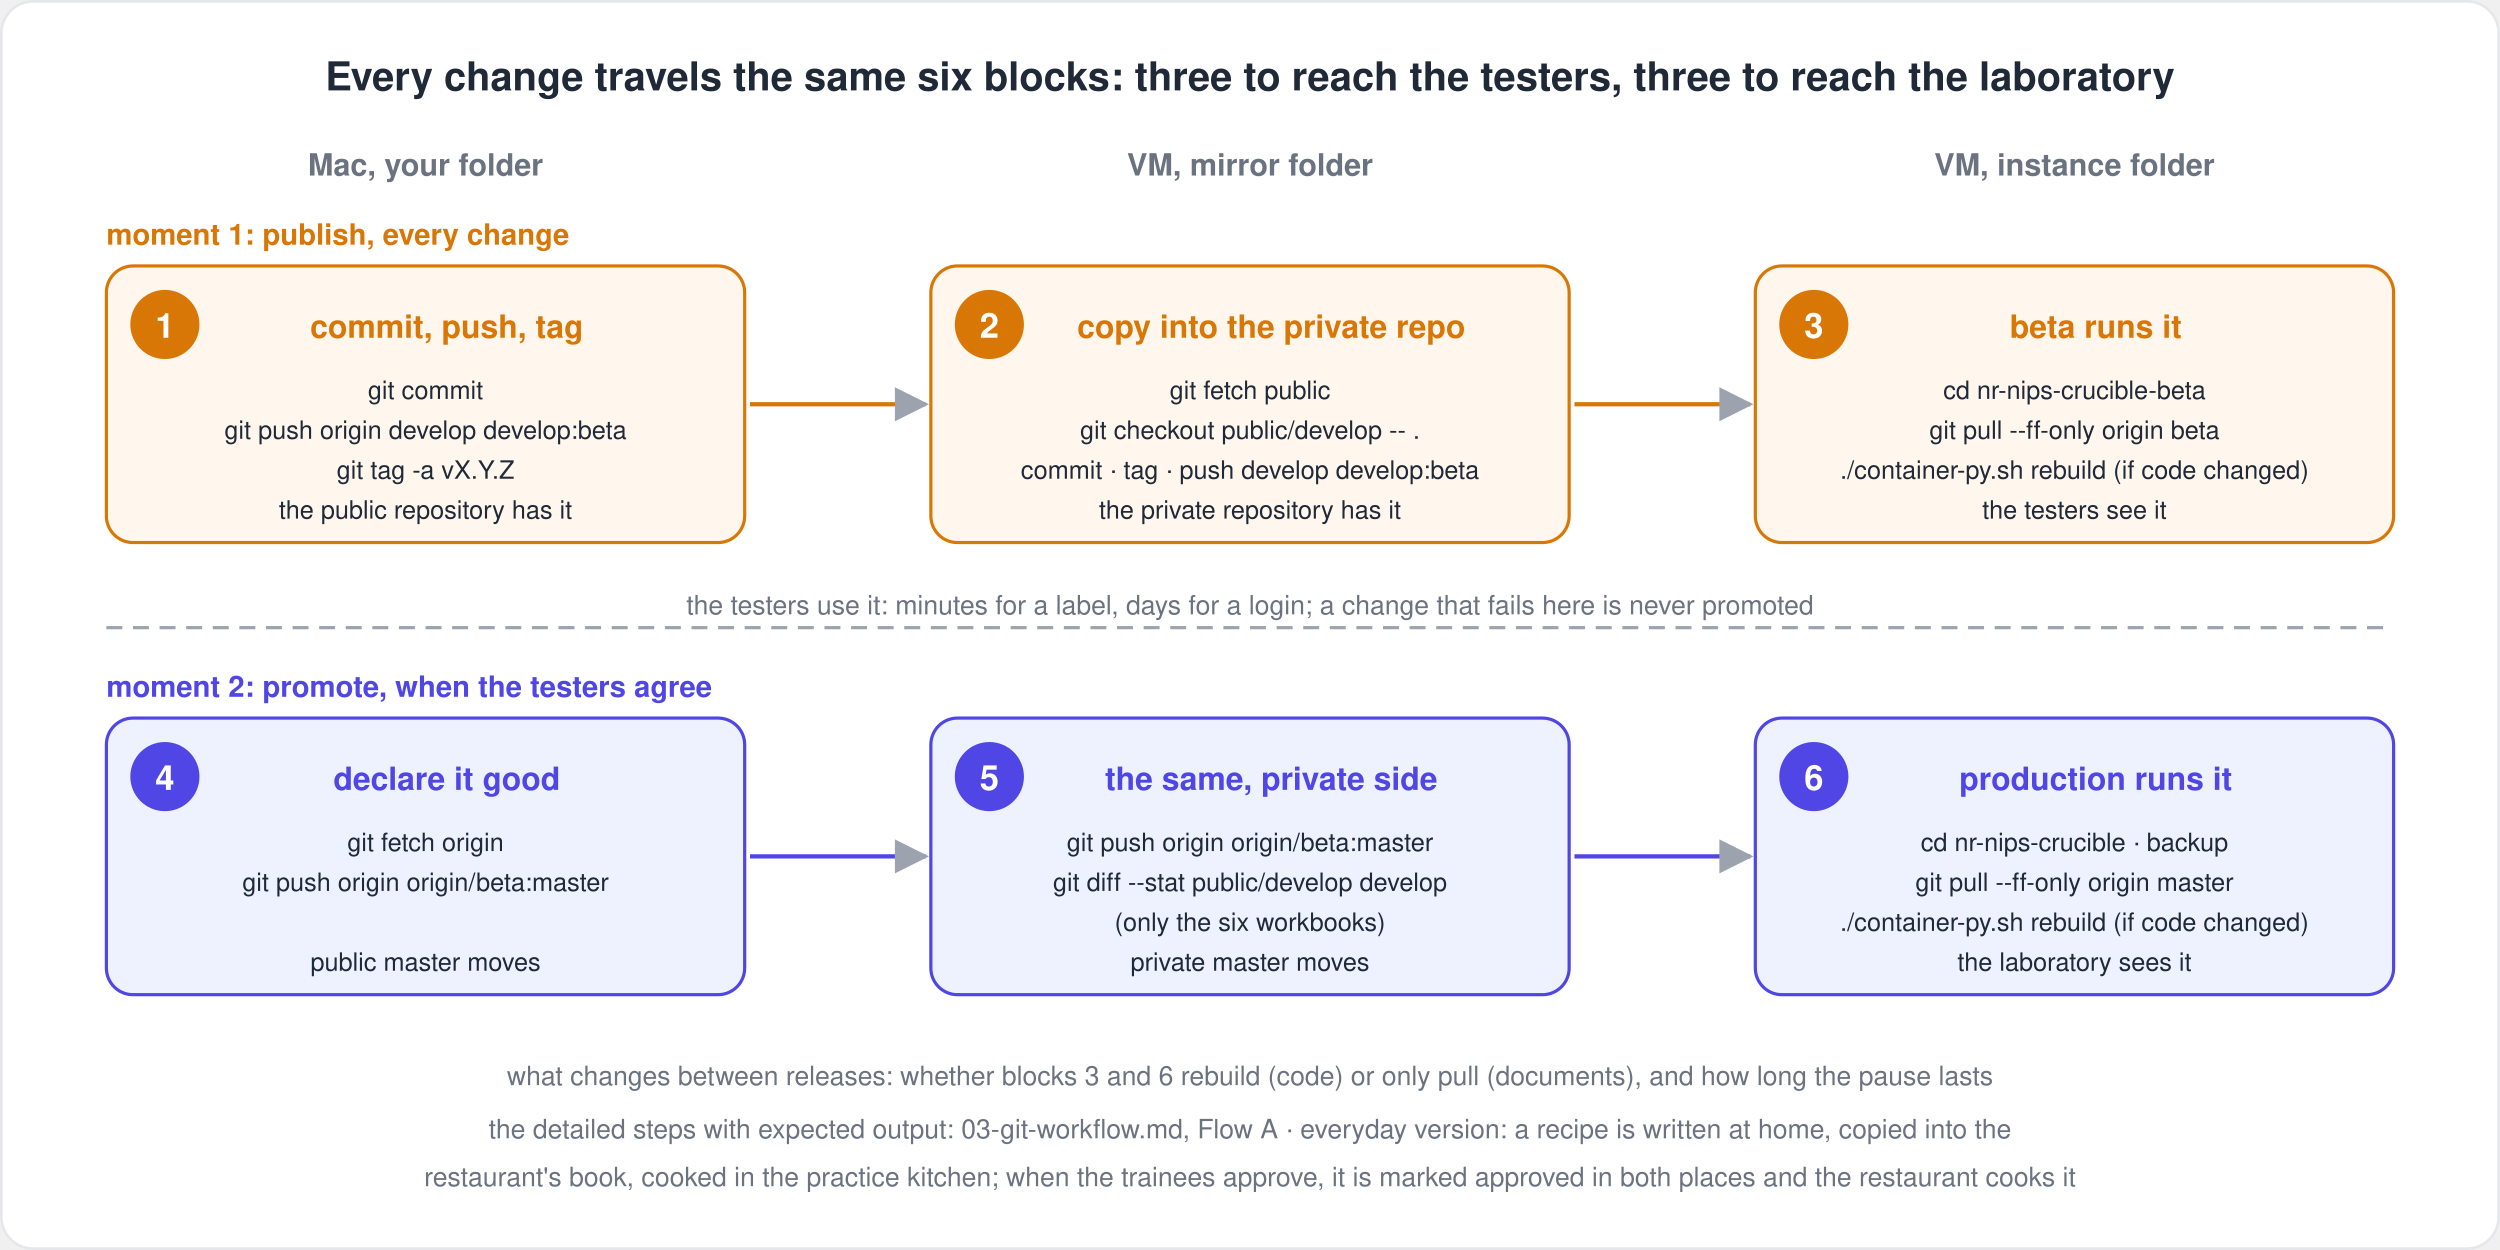
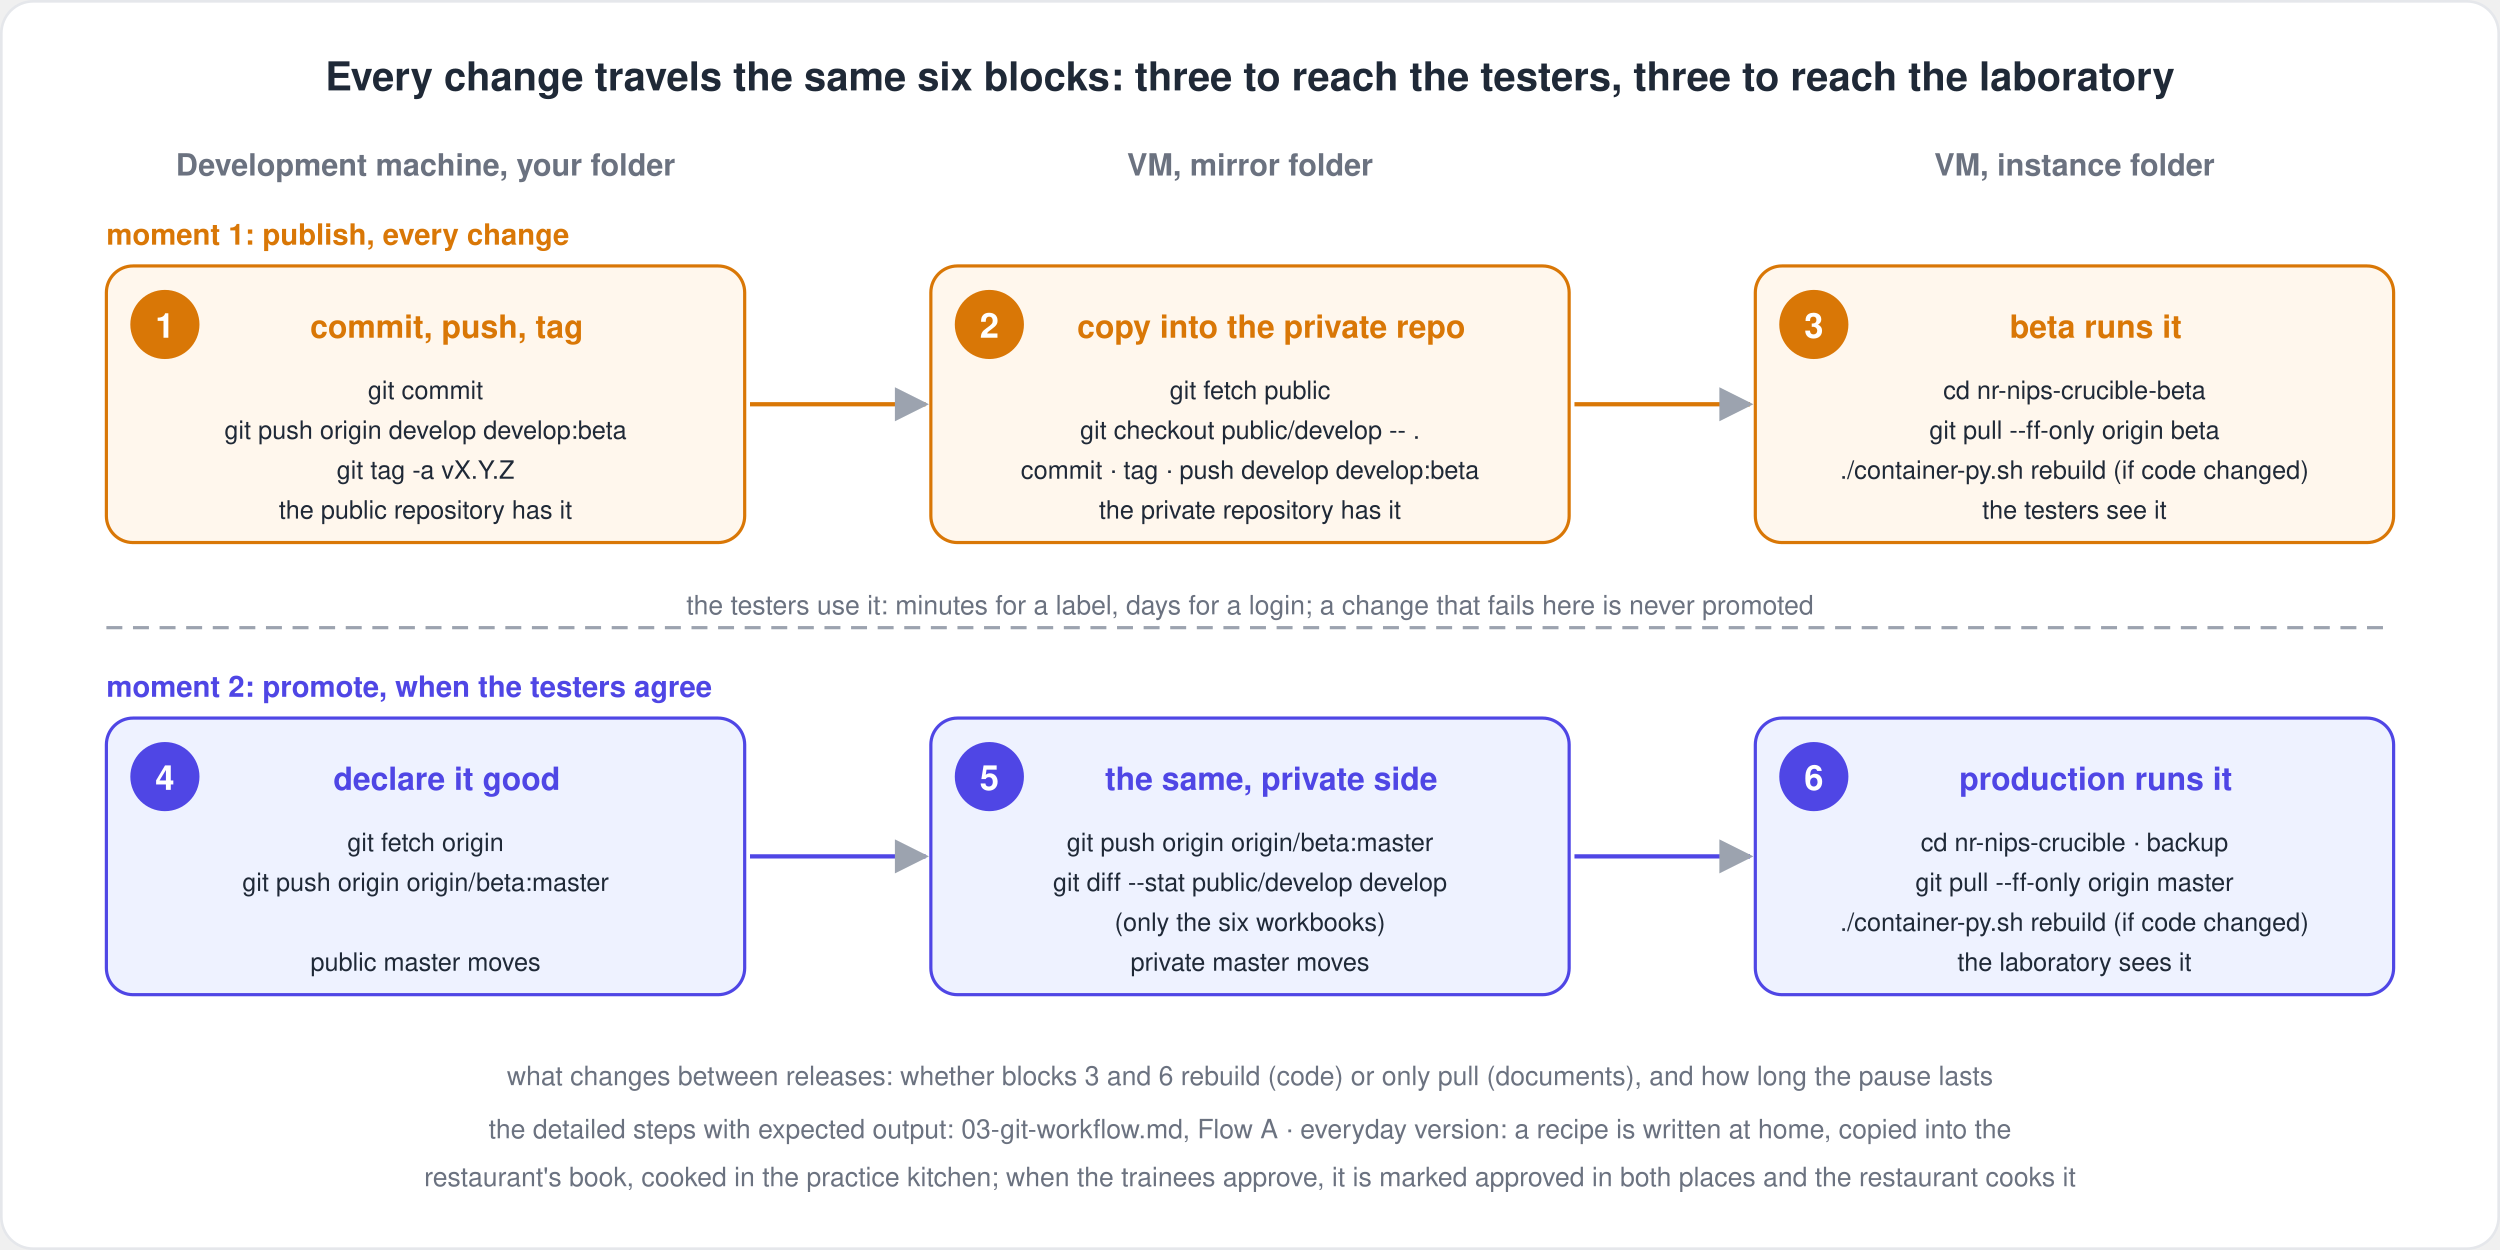
- <svg xmlns="http://www.w3.org/2000/svg" viewBox="0 0 940 470" width="940" height="470" role="img" aria-label="Six blocks in two rows: publish (Mac commit and push, mirror copy and push, beta folder pull and rebuild) then, after the testers agree, promote (Mac push beta to master, mirror the same and the sync check, production folder backup, pull and rebuild)" font-family="-apple-system,Segoe UI,Helvetica,Arial,sans-serif">
+ <svg xmlns="http://www.w3.org/2000/svg" viewBox="0 0 940 470" width="940" height="470" role="img" aria-label="Six blocks in two rows: publish (development machine commit and push, mirror copy and push, beta folder pull and rebuild) then, after the testers agree, promote (development machine push beta to master, mirror the same and the sync check, production folder backup, pull and rebuild)" font-family="-apple-system,Segoe UI,Helvetica,Arial,sans-serif">
  <rect x="0.5" y="0.5" width="939" height="469" rx="12" fill="#ffffff" stroke="#e5e7eb" />
  <defs>
    <marker id="arrow" viewBox="0 0 10 10" refX="9" refY="5" markerWidth="8" markerHeight="8" orient="auto-start-reverse">
      <path d="M 0 0 L 10 5 L 0 10 z" fill="#9ca3af" />
    </marker>
  </defs>
  <text x="470.0" y="34" font-size="15" fill="#1f2937" text-anchor="middle" font-weight="bold">Every change travels the same six blocks: three to reach the testers, three to reach the laboratory</text>
-   <text x="160" y="66" font-size="11.5" fill="#6b7280" text-anchor="middle" font-weight="bold">Mac, your folder</text>
+   <text x="160" y="66" font-size="11.5" fill="#6b7280" text-anchor="middle" font-weight="bold">Development machine, your folder</text>
  <text x="470" y="66" font-size="11.5" fill="#6b7280" text-anchor="middle" font-weight="bold">VM, mirror folder</text>
  <text x="780" y="66" font-size="11.5" fill="#6b7280" text-anchor="middle" font-weight="bold">VM, instance folder</text>
  <text x="40" y="92" font-size="11" fill="#d97706" text-anchor="start" font-weight="bold">moment 1: publish, every change</text>
  <rect x="40" y="100" width="240" height="104" rx="10" fill="#fff7ed" stroke="#d97706" stroke-width="1.2" />
  <circle cx="62" cy="122" r="13" fill="#d97706" />
  <text x="62" y="127" font-size="13" fill="#ffffff" text-anchor="middle" font-weight="bold">1</text>
  <text x="168" y="127" font-size="12" fill="#d97706" text-anchor="middle" font-weight="bold">commit, push, tag</text>
  <text x="160" y="150" font-size="9.5" fill="#1f2937" text-anchor="middle" font-weight="normal">git commit</text>
  <text x="160" y="165" font-size="9.5" fill="#1f2937" text-anchor="middle" font-weight="normal">git push origin develop develop:beta</text>
  <text x="160" y="180" font-size="9.5" fill="#1f2937" text-anchor="middle" font-weight="normal">git tag -a vX.Y.Z</text>
  <text x="160" y="195" font-size="9.5" fill="#1f2937" text-anchor="middle" font-weight="normal">the public repository has it</text>
  <rect x="350" y="100" width="240" height="104" rx="10" fill="#fff7ed" stroke="#d97706" stroke-width="1.2" />
  <circle cx="372" cy="122" r="13" fill="#d97706" />
  <text x="372" y="127" font-size="13" fill="#ffffff" text-anchor="middle" font-weight="bold">2</text>
  <text x="478" y="127" font-size="12" fill="#d97706" text-anchor="middle" font-weight="bold">copy into the private repo</text>
  <text x="470" y="150" font-size="9.5" fill="#1f2937" text-anchor="middle" font-weight="normal">git fetch public</text>
  <text x="470" y="165" font-size="9.5" fill="#1f2937" text-anchor="middle" font-weight="normal">git checkout public/develop -- .</text>
  <text x="470" y="180" font-size="9.5" fill="#1f2937" text-anchor="middle" font-weight="normal">commit · tag · push develop develop:beta</text>
  <text x="470" y="195" font-size="9.5" fill="#1f2937" text-anchor="middle" font-weight="normal">the private repository has it</text>
  <rect x="660" y="100" width="240" height="104" rx="10" fill="#fff7ed" stroke="#d97706" stroke-width="1.2" />
  <circle cx="682" cy="122" r="13" fill="#d97706" />
  <text x="682" y="127" font-size="13" fill="#ffffff" text-anchor="middle" font-weight="bold">3</text>
  <text x="788" y="127" font-size="12" fill="#d97706" text-anchor="middle" font-weight="bold">beta runs it</text>
  <text x="780" y="150" font-size="9.5" fill="#1f2937" text-anchor="middle" font-weight="normal">cd nr-nips-crucible-beta</text>
  <text x="780" y="165" font-size="9.5" fill="#1f2937" text-anchor="middle" font-weight="normal">git pull --ff-only origin beta</text>
  <text x="780" y="180" font-size="9.5" fill="#1f2937" text-anchor="middle" font-weight="normal">./container-py.sh rebuild  (if code changed)</text>
  <text x="780" y="195" font-size="9.5" fill="#1f2937" text-anchor="middle" font-weight="normal">the testers see it</text>
  <line x1="282" y1="152" x2="348" y2="152" stroke="#d97706" stroke-width="1.6" marker-end="url(#arrow)" />
  <line x1="592" y1="152" x2="658" y2="152" stroke="#d97706" stroke-width="1.6" marker-end="url(#arrow)" />
  <line x1="40" y1="236" x2="900" y2="236" stroke="#9ca3af" stroke-width="1.2" stroke-dasharray="6 4" />
  <text x="470.0" y="231" font-size="10" fill="#6b7280" text-anchor="middle" font-weight="normal">the testers use it: minutes for a label, days for a login; a change that fails here is never promoted</text>
  <text x="40" y="262" font-size="11" fill="#4f46e5" text-anchor="start" font-weight="bold">moment 2: promote, when the testers agree</text>
  <rect x="40" y="270" width="240" height="104" rx="10" fill="#eef2ff" stroke="#4f46e5" stroke-width="1.2" />
  <circle cx="62" cy="292" r="13" fill="#4f46e5" />
  <text x="62" y="297" font-size="13" fill="#ffffff" text-anchor="middle" font-weight="bold">4</text>
  <text x="168" y="297" font-size="12" fill="#4f46e5" text-anchor="middle" font-weight="bold">declare it good</text>
  <text x="160" y="320" font-size="9.5" fill="#1f2937" text-anchor="middle" font-weight="normal">git fetch origin</text>
  <text x="160" y="335" font-size="9.5" fill="#1f2937" text-anchor="middle" font-weight="normal">git push origin origin/beta:master</text>
  <text x="160" y="350" font-size="9.5" fill="#1f2937" text-anchor="middle" font-weight="normal" />
  <text x="160" y="365" font-size="9.5" fill="#1f2937" text-anchor="middle" font-weight="normal">public master moves</text>
  <rect x="350" y="270" width="240" height="104" rx="10" fill="#eef2ff" stroke="#4f46e5" stroke-width="1.2" />
  <circle cx="372" cy="292" r="13" fill="#4f46e5" />
  <text x="372" y="297" font-size="13" fill="#ffffff" text-anchor="middle" font-weight="bold">5</text>
  <text x="478" y="297" font-size="12" fill="#4f46e5" text-anchor="middle" font-weight="bold">the same, private side</text>
  <text x="470" y="320" font-size="9.5" fill="#1f2937" text-anchor="middle" font-weight="normal">git push origin origin/beta:master</text>
  <text x="470" y="335" font-size="9.5" fill="#1f2937" text-anchor="middle" font-weight="normal">git diff --stat public/develop develop</text>
  <text x="470" y="350" font-size="9.5" fill="#1f2937" text-anchor="middle" font-weight="normal">(only the six workbooks)</text>
  <text x="470" y="365" font-size="9.5" fill="#1f2937" text-anchor="middle" font-weight="normal">private master moves</text>
  <rect x="660" y="270" width="240" height="104" rx="10" fill="#eef2ff" stroke="#4f46e5" stroke-width="1.2" />
  <circle cx="682" cy="292" r="13" fill="#4f46e5" />
  <text x="682" y="297" font-size="13" fill="#ffffff" text-anchor="middle" font-weight="bold">6</text>
  <text x="788" y="297" font-size="12" fill="#4f46e5" text-anchor="middle" font-weight="bold">production runs it</text>
  <text x="780" y="320" font-size="9.5" fill="#1f2937" text-anchor="middle" font-weight="normal">cd nr-nips-crucible · backup</text>
  <text x="780" y="335" font-size="9.5" fill="#1f2937" text-anchor="middle" font-weight="normal">git pull --ff-only origin master</text>
  <text x="780" y="350" font-size="9.5" fill="#1f2937" text-anchor="middle" font-weight="normal">./container-py.sh rebuild  (if code changed)</text>
  <text x="780" y="365" font-size="9.5" fill="#1f2937" text-anchor="middle" font-weight="normal">the laboratory sees it</text>
  <line x1="282" y1="322" x2="348" y2="322" stroke="#4f46e5" stroke-width="1.6" marker-end="url(#arrow)" />
  <line x1="592" y1="322" x2="658" y2="322" stroke="#4f46e5" stroke-width="1.6" marker-end="url(#arrow)" />
  <text x="470.0" y="408" font-size="10" fill="#6b7280" text-anchor="middle" font-weight="normal">what changes between releases: whether blocks 3 and 6 rebuild (code) or only pull (documents), and how long the pause lasts</text>
  <text x="470.0" y="428" font-size="10" fill="#6b7280" text-anchor="middle" font-weight="normal">the detailed steps with expected output: 03-git-workflow.md, Flow A · everyday version: a recipe is written at home, copied into the</text>
  <text x="470.0" y="446" font-size="10" fill="#6b7280" text-anchor="middle" font-weight="normal">restaurant's book, cooked in the practice kitchen; when the trainees approve, it is marked approved in both places and the restaurant cooks it</text>
</svg>
